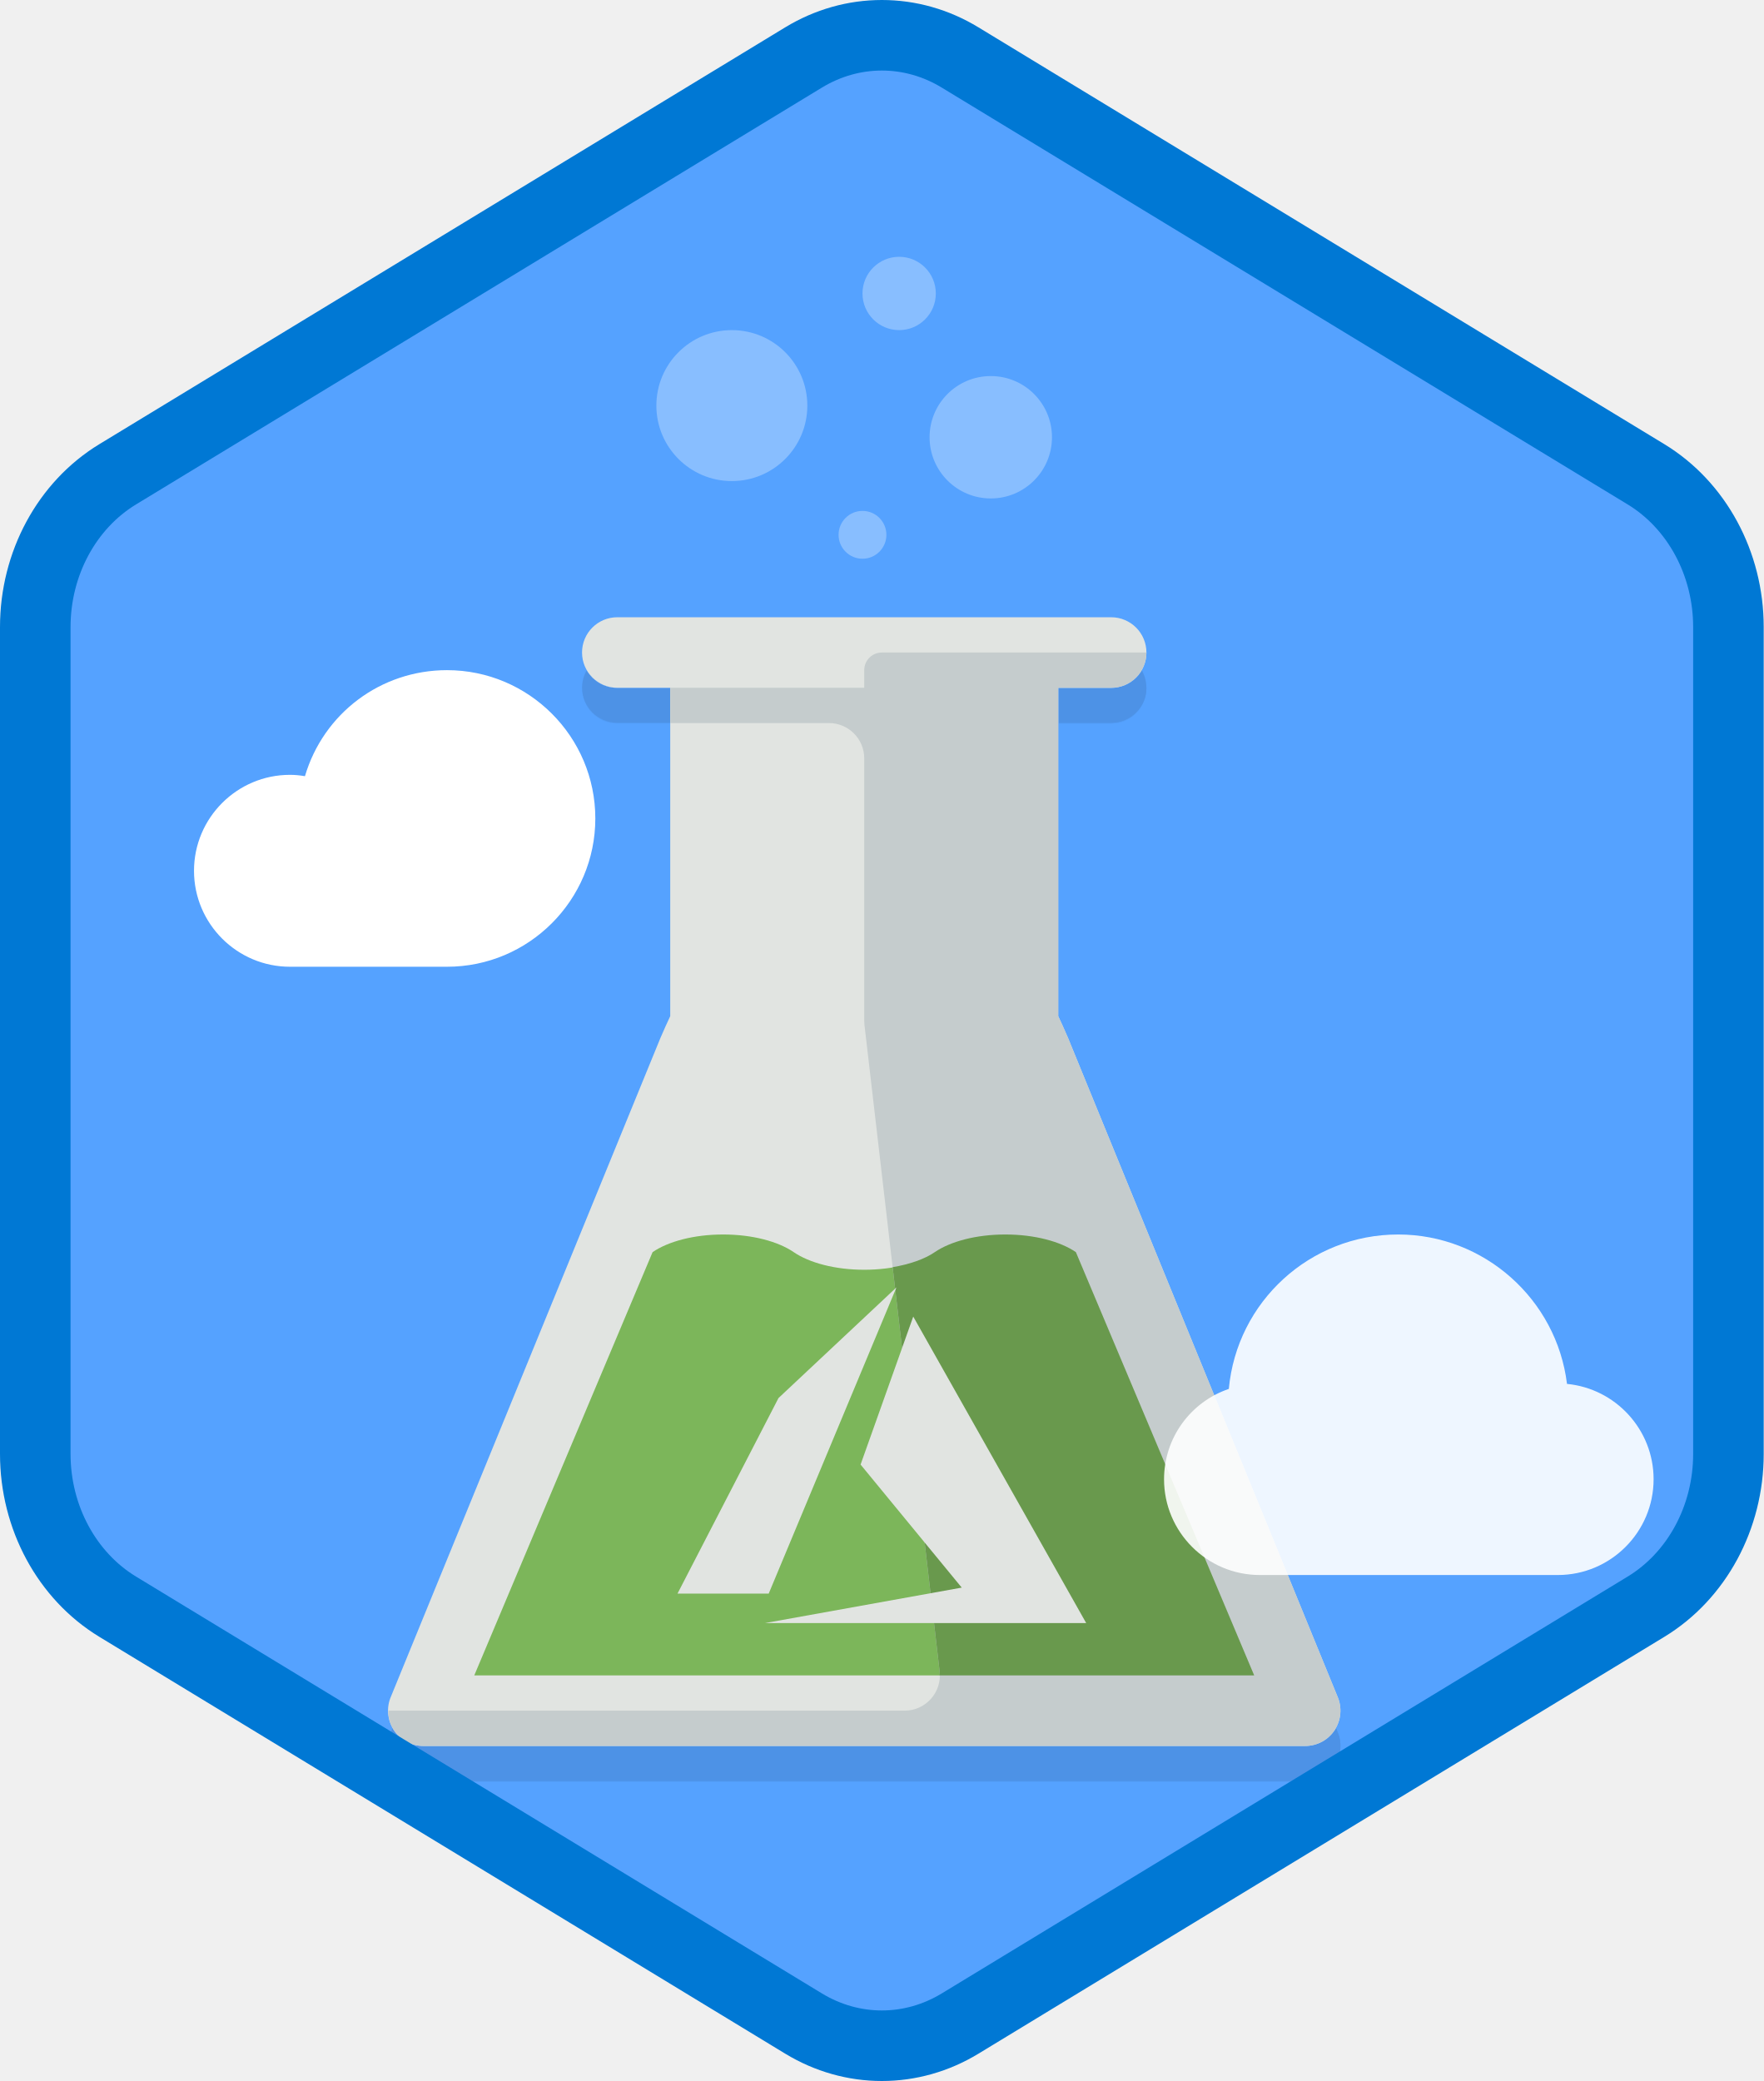
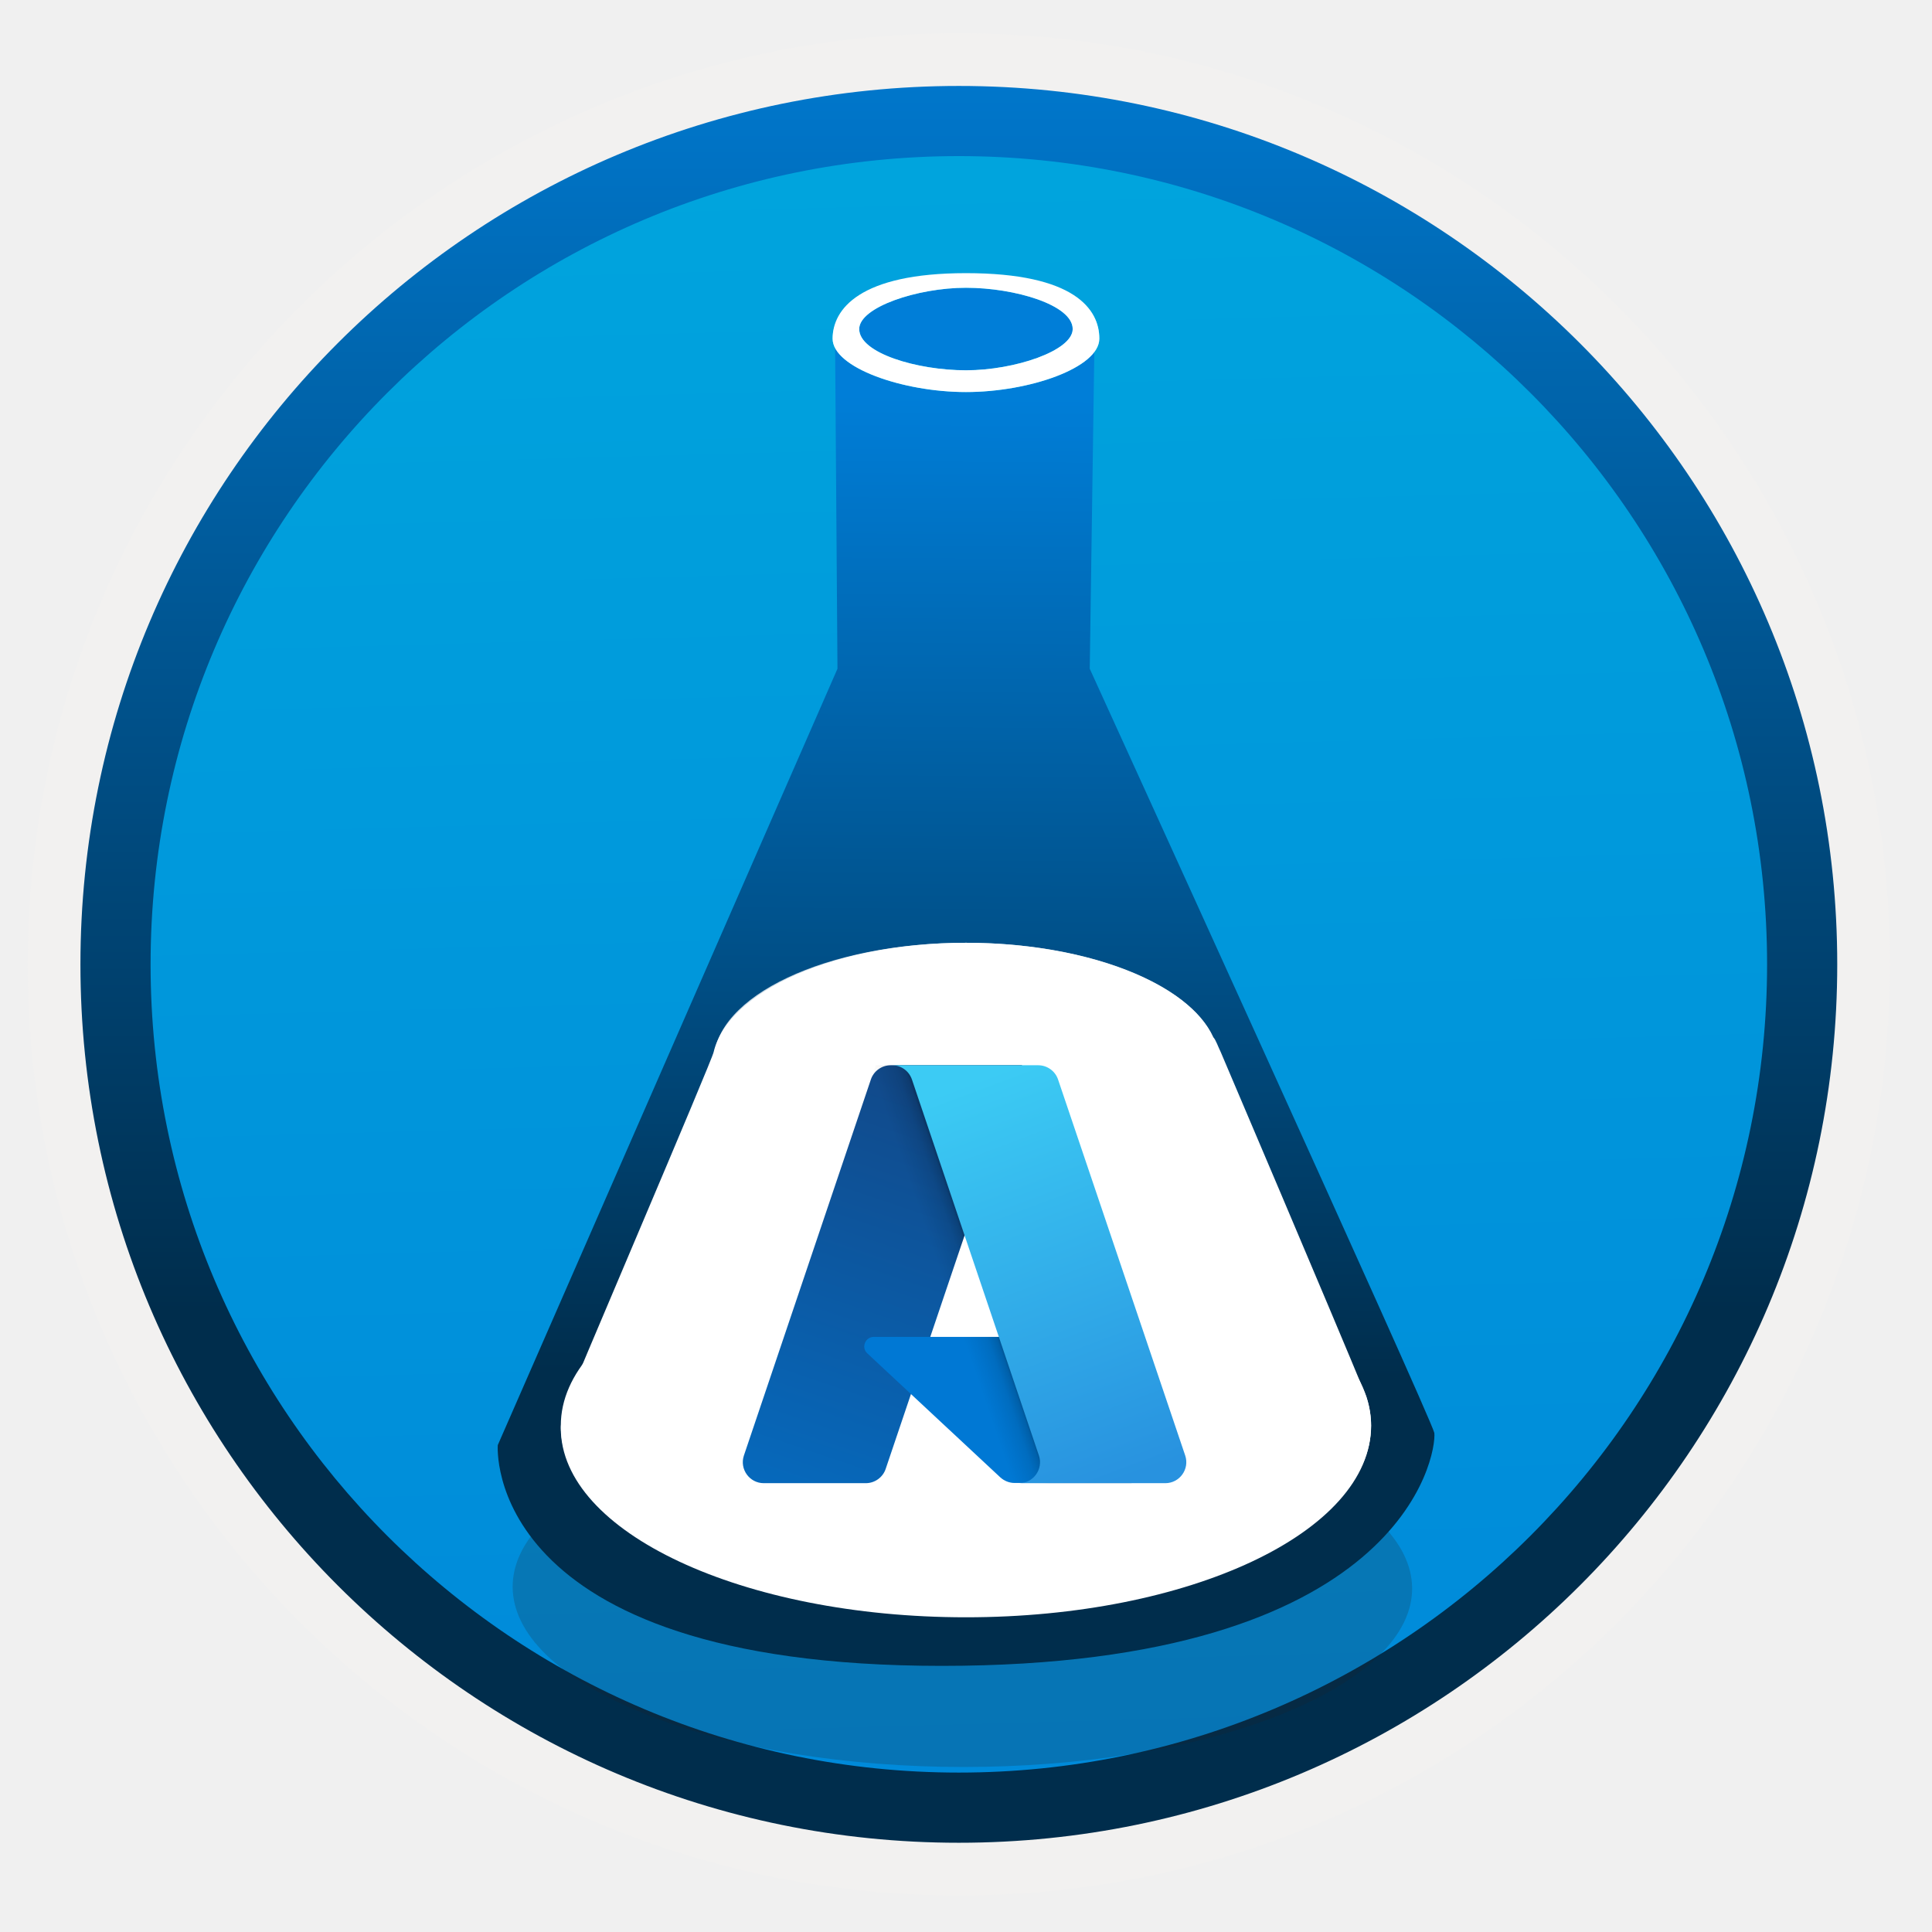
- <svg xmlns="http://www.w3.org/2000/svg" xmlns:xlink="http://www.w3.org/1999/xlink" width="100px" height="118px" viewBox="0 0 100 118" version="1.1">
+ <svg xmlns="http://www.w3.org/2000/svg" width="103" height="103" viewBox="0 0 103 103" fill="none">
+   <path d="M51.118 98.222C25.268 98.222 4.308 77.272 4.308 51.412C4.308 25.552 25.268 4.602 51.118 4.602C76.968 4.602 97.928 25.562 97.928 51.412C97.928 77.262 76.968 98.222 51.118 98.222Z" fill="url(#paint0_linear)" />
+   <path fill-rule="evenodd" clip-rule="evenodd" d="M97.018 51.411C97.018 76.761 76.468 97.311 51.118 97.311C25.768 97.311 5.218 76.761 5.218 51.411C5.218 26.061 25.768 5.511 51.118 5.511C76.468 5.511 97.018 26.061 97.018 51.411ZM51.118 1.771C78.538 1.771 100.758 23.991 100.758 51.411C100.758 78.832 78.528 101.051 51.118 101.051C23.698 101.051 1.478 78.822 1.478 51.411C1.478 23.991 23.698 1.771 51.118 1.771Z" fill="#F2F1F0" />
+   <path fill-rule="evenodd" clip-rule="evenodd" d="M94.208 51.411C94.208 75.212 74.918 94.501 51.118 94.501C27.318 94.501 8.028 75.212 8.028 51.411C8.028 27.611 27.318 8.322 51.118 8.322C74.918 8.322 94.208 27.611 94.208 51.411ZM51.118 4.582C76.978 4.582 97.948 25.552 97.948 51.411C97.948 77.272 76.978 98.242 51.118 98.242C25.258 98.242 4.288 77.272 4.288 51.411C4.288 25.552 25.248 4.582 51.118 4.582Z" fill="url(#paint1_linear)" />
+   <path opacity="0.2" d="M68.188 77.941C77.628 81.691 77.628 87.641 68.318 91.391C59.008 95.141 43.738 95.141 34.428 91.391C24.988 87.641 24.988 81.561 34.298 77.941C43.608 74.191 58.868 74.191 68.188 77.941Z" fill="#1F1D21" />
+   <path d="M44.517 17.802L44.648 35.652L26.538 77.042C26.538 77.042 25.628 88.812 50.208 88.812C74.787 88.812 76.597 77.562 76.468 76.392C76.207 75.362 58.097 35.652 58.097 35.652L58.358 17.542C58.358 17.542 55.127 14.442 51.248 14.692C47.358 14.952 44.127 16.242 44.517 17.802Z" fill="url(#paint2_linear)" />
+   <path d="M65.078 56.082C64.948 55.822 64.817 55.432 64.688 55.302C63.398 52.452 57.958 50.262 51.498 50.262C44.517 50.262 38.818 52.852 38.047 56.082C38.047 56.342 30.288 74.452 30.027 75.222C30.027 75.482 29.898 75.872 29.898 76.132C29.898 81.692 39.597 86.222 51.498 86.222C63.398 86.222 73.097 81.692 73.097 76.002C73.097 75.872 73.097 75.222 72.838 74.452C71.028 70.052 65.078 56.082 65.078 56.082Z" fill="white" />
+   <path d="M51.498 86.092C63.428 86.092 73.097 81.572 73.097 76.002C73.097 70.432 63.428 65.912 51.498 65.912C39.568 65.912 29.898 70.432 29.898 76.002C29.898 81.572 39.568 86.092 51.498 86.092Z" fill="white" />
+   <path opacity="0.8" d="M51.498 62.942C58.928 62.942 64.948 60.102 64.948 56.602C64.948 53.102 58.928 50.262 51.498 50.262C44.068 50.262 38.048 53.102 38.048 56.602C38.048 60.102 44.068 62.942 51.498 62.942Z" fill="white" />
+   <path d="M51.498 14.691C46.578 14.691 44.388 16.371 44.388 18.051C44.388 19.601 48.138 20.901 51.498 20.901C54.858 20.901 58.608 19.611 58.608 18.051C58.608 16.501 57.318 14.691 51.498 14.691ZM51.498 19.741C48.907 19.741 45.807 18.831 45.807 17.541C45.807 16.381 48.907 15.341 51.498 15.341C54.087 15.341 57.188 16.251 57.188 17.541C57.188 18.701 54.087 19.741 51.498 19.741Z" fill="#50E6FF" />
+   <path d="M51.498 14.562C45.807 14.562 44.388 16.502 44.388 18.052C44.388 19.602 48.138 20.901 51.498 20.901C54.858 20.901 58.608 19.611 58.608 18.052C58.608 16.502 57.318 14.562 51.498 14.562ZM51.498 19.741C48.907 19.741 45.807 18.831 45.807 17.541C45.807 16.381 48.907 15.341 51.498 15.341C54.087 15.341 57.188 16.252 57.188 17.541C57.188 18.701 54.087 19.741 51.498 19.741Z" fill="white" />
+   <path d="M59.387 75.231H43.607V76.141H59.387V75.231Z" fill="white" />
+   <path d="M55.248 54.662H47.748V55.572H55.248V54.662Z" fill="white" />
+   <path d="M56.288 61.522H46.718V62.431H56.288V61.522Z" fill="white" />
+   <path d="M57.318 68.372H45.678V69.282H57.318V68.372Z" fill="white" />
+   <path d="M46.428 57.551C46.578 57.102 47.008 56.791 47.488 56.791H54.488L47.218 78.311C47.068 78.761 46.638 79.072 46.158 79.072H40.718C39.958 79.072 39.418 78.322 39.658 77.602L46.428 57.551Z" fill="url(#paint3_linear)" />
+   <path d="M57.618 71.272H46.588C46.128 71.272 45.898 71.841 46.238 72.151L53.328 78.761C53.538 78.951 53.808 79.061 54.088 79.061H60.338L57.618 71.272Z" fill="#0078D4" />
+   <path d="M54.488 56.791H46.688L39.168 79.072H46.968L48.568 74.332L53.648 79.072H60.328L57.618 71.272H49.598L54.488 56.791Z" fill="url(#paint4_linear)" />
+   <path d="M56.408 57.551C56.258 57.102 55.828 56.791 55.348 56.791H47.518H47.558C48.038 56.791 48.458 57.092 48.618 57.551L55.388 77.602C55.628 78.322 55.098 79.072 54.328 79.072H54.208H62.128C62.888 79.072 63.428 78.322 63.188 77.602L56.408 57.551Z" fill="url(#paint5_linear)" />
  <defs>
-     <path d="M42.742,1.497 C44.374,0.499 46.187,0 48,0 C49.813,0 51.627,0.499 53.256,1.497 L90.591,24.332 C93.933,26.377 96,30.203 96,34.353 L96,79.647 C96,83.795 93.933,87.624 90.591,89.668 L53.256,112.505 C51.627,113.501 49.813,114 48,114 C46.187,114 44.374,113.501 42.742,112.505 L5.409,89.668 C2.066,87.624 0,83.795 0,79.647 L0,34.353 C0,30.203 2.066,26.377 5.409,24.332 L42.742,1.497 Z" id="path-1" />
-     <filter x="-7.3%" y="-6.2%" width="114.5%" height="112.5%" filterUnits="objectBoundingBox" id="filter-3">
-       <feOffset dx="0" dy="2" in="SourceAlpha" result="shadowOffsetOuter1" />
-       <feColorMatrix values="0 0 0 0 0   0 0 0 0 0   0 0 0 0 0  0 0 0 0.098 0" type="matrix" in="shadowOffsetOuter1" result="shadowMatrixOuter1" />
-       <feMerge>
-         <feMergeNode in="shadowMatrixOuter1" />
-         <feMergeNode in="SourceGraphic" />
-       </feMerge>
-     </filter>
+     <linearGradient id="paint0_linear" x1="49.347" y1="-13.382" x2="53.33" y2="132.387" gradientUnits="userSpaceOnUse">
+       <stop stop-color="#00ABDE" />
+       <stop offset="1" stop-color="#007ED8" />
+     </linearGradient>
+     <linearGradient id="paint1_linear" x1="51.118" y1="-2.08" x2="51.118" y2="99.683" gradientUnits="userSpaceOnUse">
+       <stop stop-color="#007ED8" />
+       <stop offset="0.707" stop-color="#002D4C" />
+     </linearGradient>
+     <linearGradient id="paint2_linear" x1="51.91" y1="21.08" x2="51.367" y2="94.862" gradientUnits="userSpaceOnUse">
+       <stop stop-color="#007ED8" />
+       <stop offset="0.707" stop-color="#002D4C" />
+     </linearGradient>
+     <linearGradient id="paint3_linear" x1="50.038" y1="58.443" x2="42.771" y2="79.911" gradientUnits="userSpaceOnUse">
+       <stop stop-color="#114A8B" />
+       <stop offset="1" stop-color="#0669BC" />
+     </linearGradient>
+     <linearGradient id="paint4_linear" x1="52.256" y1="68.36" x2="50.533" y2="68.948" gradientUnits="userSpaceOnUse">
+       <stop stop-opacity="0.3" />
+       <stop offset="0.071" stop-opacity="0.2" />
+       <stop offset="0.321" stop-opacity="0.1" />
+       <stop offset="0.623" stop-opacity="0.05" />
+       <stop offset="1" stop-opacity="0" />
+     </linearGradient>
+     <linearGradient id="paint5_linear" x1="51.371" y1="57.816" x2="59.348" y2="79.069" gradientUnits="userSpaceOnUse">
+       <stop stop-color="#3CCBF4" />
+       <stop offset="1" stop-color="#2892DF" />
+     </linearGradient>
  </defs>
-   <g id="Badges" stroke="none" stroke-width="1" fill="none" fill-rule="evenodd">
-     <g id="Publish-a-Machine-Learning-Experiment-with-Microsoft-Azure-Machine-Learning-Studio" transform="translate(-50, -50)">
-       <g id="Publish-a-Machine-Learning-Experiment-with-Microsoft-Azure-Machine-Learning-Studio/publish-a-machine-learning-experiment-with-microsoft-azure-machine-learning-studio" transform="translate(50, 50)">
-         <g id="Mask" transform="translate(2, 2)">
-           <mask id="mask-2" fill="white">
-             <use xlink:href="#path-1" />
-           </mask>
-           <use id="Trophy-1" fill="#55A2FF" xlink:href="#path-1" />
-           <path d="M23.345,52.818 L14.441,52.818 C11.441,52.818 9,50.377 9,47.377 C9,44.377 11.441,41.936 14.441,41.936 C14.717,41.936 14.993,41.961 15.29,42.013 C16.343,38.449 19.588,36 23.345,36 C27.982,36 31.754,39.772 31.754,44.409 C31.754,49.046 27.982,52.818 23.345,52.818 Z" id="Cloud" fill="#FFFFFF" fill-rule="nonzero" mask="url(#mask-2)" />
-           <g id="Chemestry" mask="url(#mask-2)">
-             <g transform="translate(20, 12)">
-               <g id="Group-3" filter="url(#filter-3)" transform="translate(0, 21)">
-                 <path d="M53.834,61.2 L38.565,23.877 C38.356,23.398 38.174,22.98 38.001,22.621 L38.001,4 L41.001,4 C42.105,4 43.001,3.104 43.001,2 C43.001,0.895 42.105,0 41.001,0 L13.001,0 C11.896,0 11.001,0.895 11.001,2 C11.001,3.104 11.896,4 13.001,4 L16.001,4 L16.001,22.621 C15.828,22.98 15.645,23.398 15.437,23.877 L0.167,61.2 C-0.102,61.818 -0.042,62.531 0.328,63.096 C0.697,63.66 1.327,64 2.001,64 L52.001,64 C52.675,64 53.305,63.66 53.674,63.096 C54.043,62.531 54.104,61.818 53.834,61.2" id="Fill-103" fill="#E1E4E1" />
-                 <path d="M31.001,36 C31.883,35.396 33.344,35 35.001,35 C36.658,35 38.12,35.396 39.001,36 L49.111,60 L4.891,60 L15.001,36 C15.883,35.396 17.344,35 19.001,35 C20.658,35 22.12,35.396 23.001,36 C23.883,36.604 25.344,37 27.001,37 C28.658,37 30.12,36.604 31.001,36" id="Fill-104" fill="#7CB65A" />
-                 <path d="M53.834,61.2 L38.565,23.877 C38.356,23.398 38.174,22.98 38.001,22.621 L38.001,4 L41.001,4 C42.105,4 43.001,3.104 43.001,2 L28.001,2 C27.449,2 27.001,2.448 27.001,3 L27.001,4 L16.001,4 L16.001,6 L25.001,6 C26.105,6 27.001,6.895 27.001,8 L27.001,22.884 C27.001,22.961 27.005,23.038 27.014,23.115 L31.276,59.769 C31.415,60.957 30.486,62 29.29,62 L0.015,62 C0.015,62.384 0.112,62.765 0.328,63.096 C0.697,63.66 1.327,64 2.001,64 L52.001,64 C52.675,64 53.305,63.66 53.674,63.096 C54.043,62.531 54.104,61.818 53.834,61.2" id="Fill-107" fill="#C5CCCD" />
-                 <path d="M35.001,35 C33.344,35 31.883,35.396 31.001,36 C30.423,36.396 29.58,36.689 28.612,36.853 L31.276,59.769 C31.286,59.847 31.278,59.923 31.278,60 L49.111,60 L39.001,36 C38.12,35.396 36.658,35 35.001,35" id="Fill-108" fill="#69994E" />
-               </g>
-               <g id="Group-7" opacity="0.3" transform="translate(15, 0)">
-                 <circle id="Oval" fill="#FFFFFF" fill-rule="nonzero" cx="4.495" cy="8.999" r="4.28" />
-                 <circle id="Oval" fill="#FFFFFF" fill-rule="nonzero" cx="19.176" cy="10.794" r="3.47" />
-                 <circle id="Oval" fill="#FFFFFF" fill-rule="nonzero" cx="13.981" cy="2.64" r="2.079" />
-                 <circle id="Oval" fill="#FFFFFF" fill-rule="nonzero" cx="11.902" cy="16.326" r="1.356" />
-               </g>
-             </g>
-           </g>
-           <path d="M86.326,87.309 L69.431,87.309 C66.436,87.309 64,84.873 64,81.878 C64,79.548 65.49,77.501 67.673,76.756 C68.129,71.812 72.267,68 77.275,68 C82.156,68 86.26,71.679 86.847,76.472 C89.598,76.736 91.757,79.06 91.757,81.878 C91.757,84.873 89.32,87.309 86.326,87.309 Z" id="Cloud" fill="#FFFFFF" fill-rule="nonzero" opacity="0.9" mask="url(#mask-2)" />
-           <g id="Azure-Logo" mask="url(#mask-2)" fill="#E1E4E1">
-             <g transform="translate(36, 71)" id="Path">
-               <polygon points="5.379 19.033 23.586 19.034 13.78 1.655 10.794 10.046 16.529 17.023" />
-               <polygon points="12.828 0 6.14 6.274 0.414 17.362 5.578 17.362 5.578 17.379" />
-             </g>
-           </g>
-         </g>
-         <g id="Azure-Hex-Border" stroke="#0078D4" stroke-width="4">
-           <path d="M45.562,3.258 L6.673,26.894 C3.797,28.643 2,31.951 2,35.558 L2,82.442 C2,86.049 3.798,89.359 6.673,91.106 L45.561,114.742 C46.929,115.572 48.455,116 50,116 C51.546,116 53.072,115.572 54.436,114.743 L93.327,91.106 C96.202,89.358 98,86.048 98,82.442 L98,35.558 C98,31.952 96.203,28.644 93.327,26.894 L54.435,3.258 C53.072,2.428 51.546,2 50,2 C48.454,2 46.929,2.428 45.562,3.258 Z M45.562,3.258 C45.562,3.258 45.562,3.258 45.562,3.258 L45.562,3.258 L45.562,3.258 Z" />
-         </g>
-       </g>
-     </g>
-   </g>
</svg>
